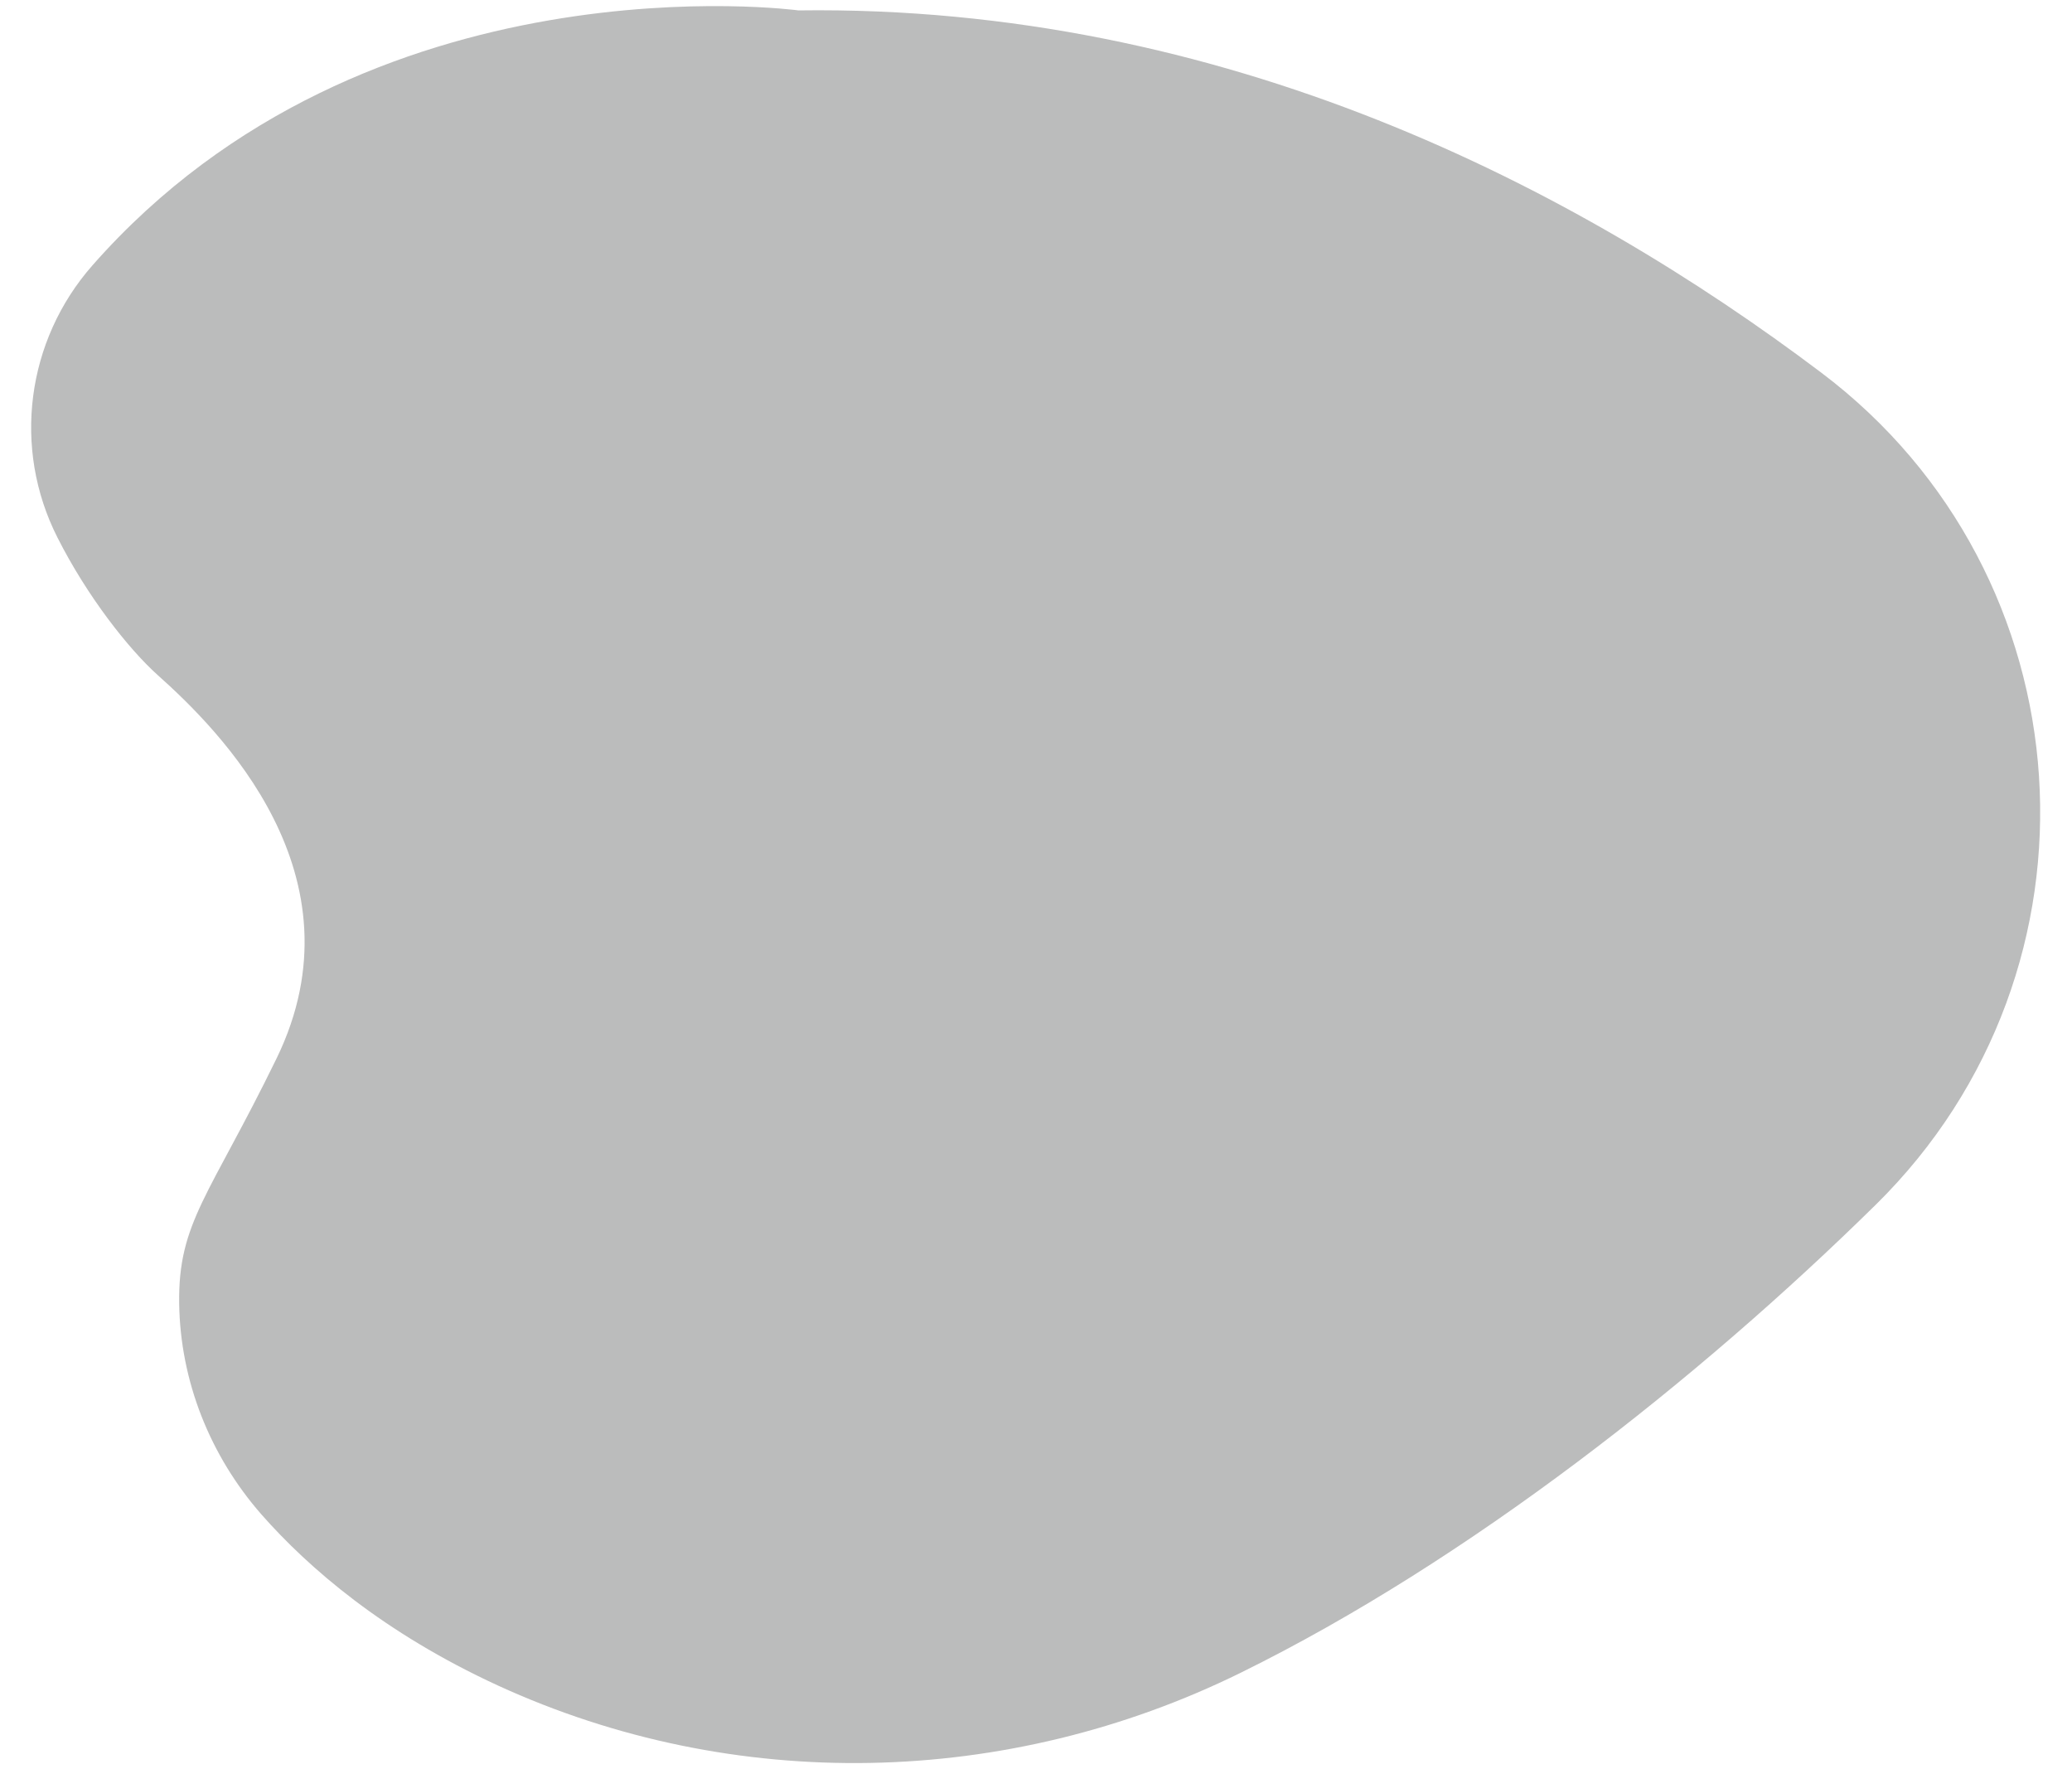
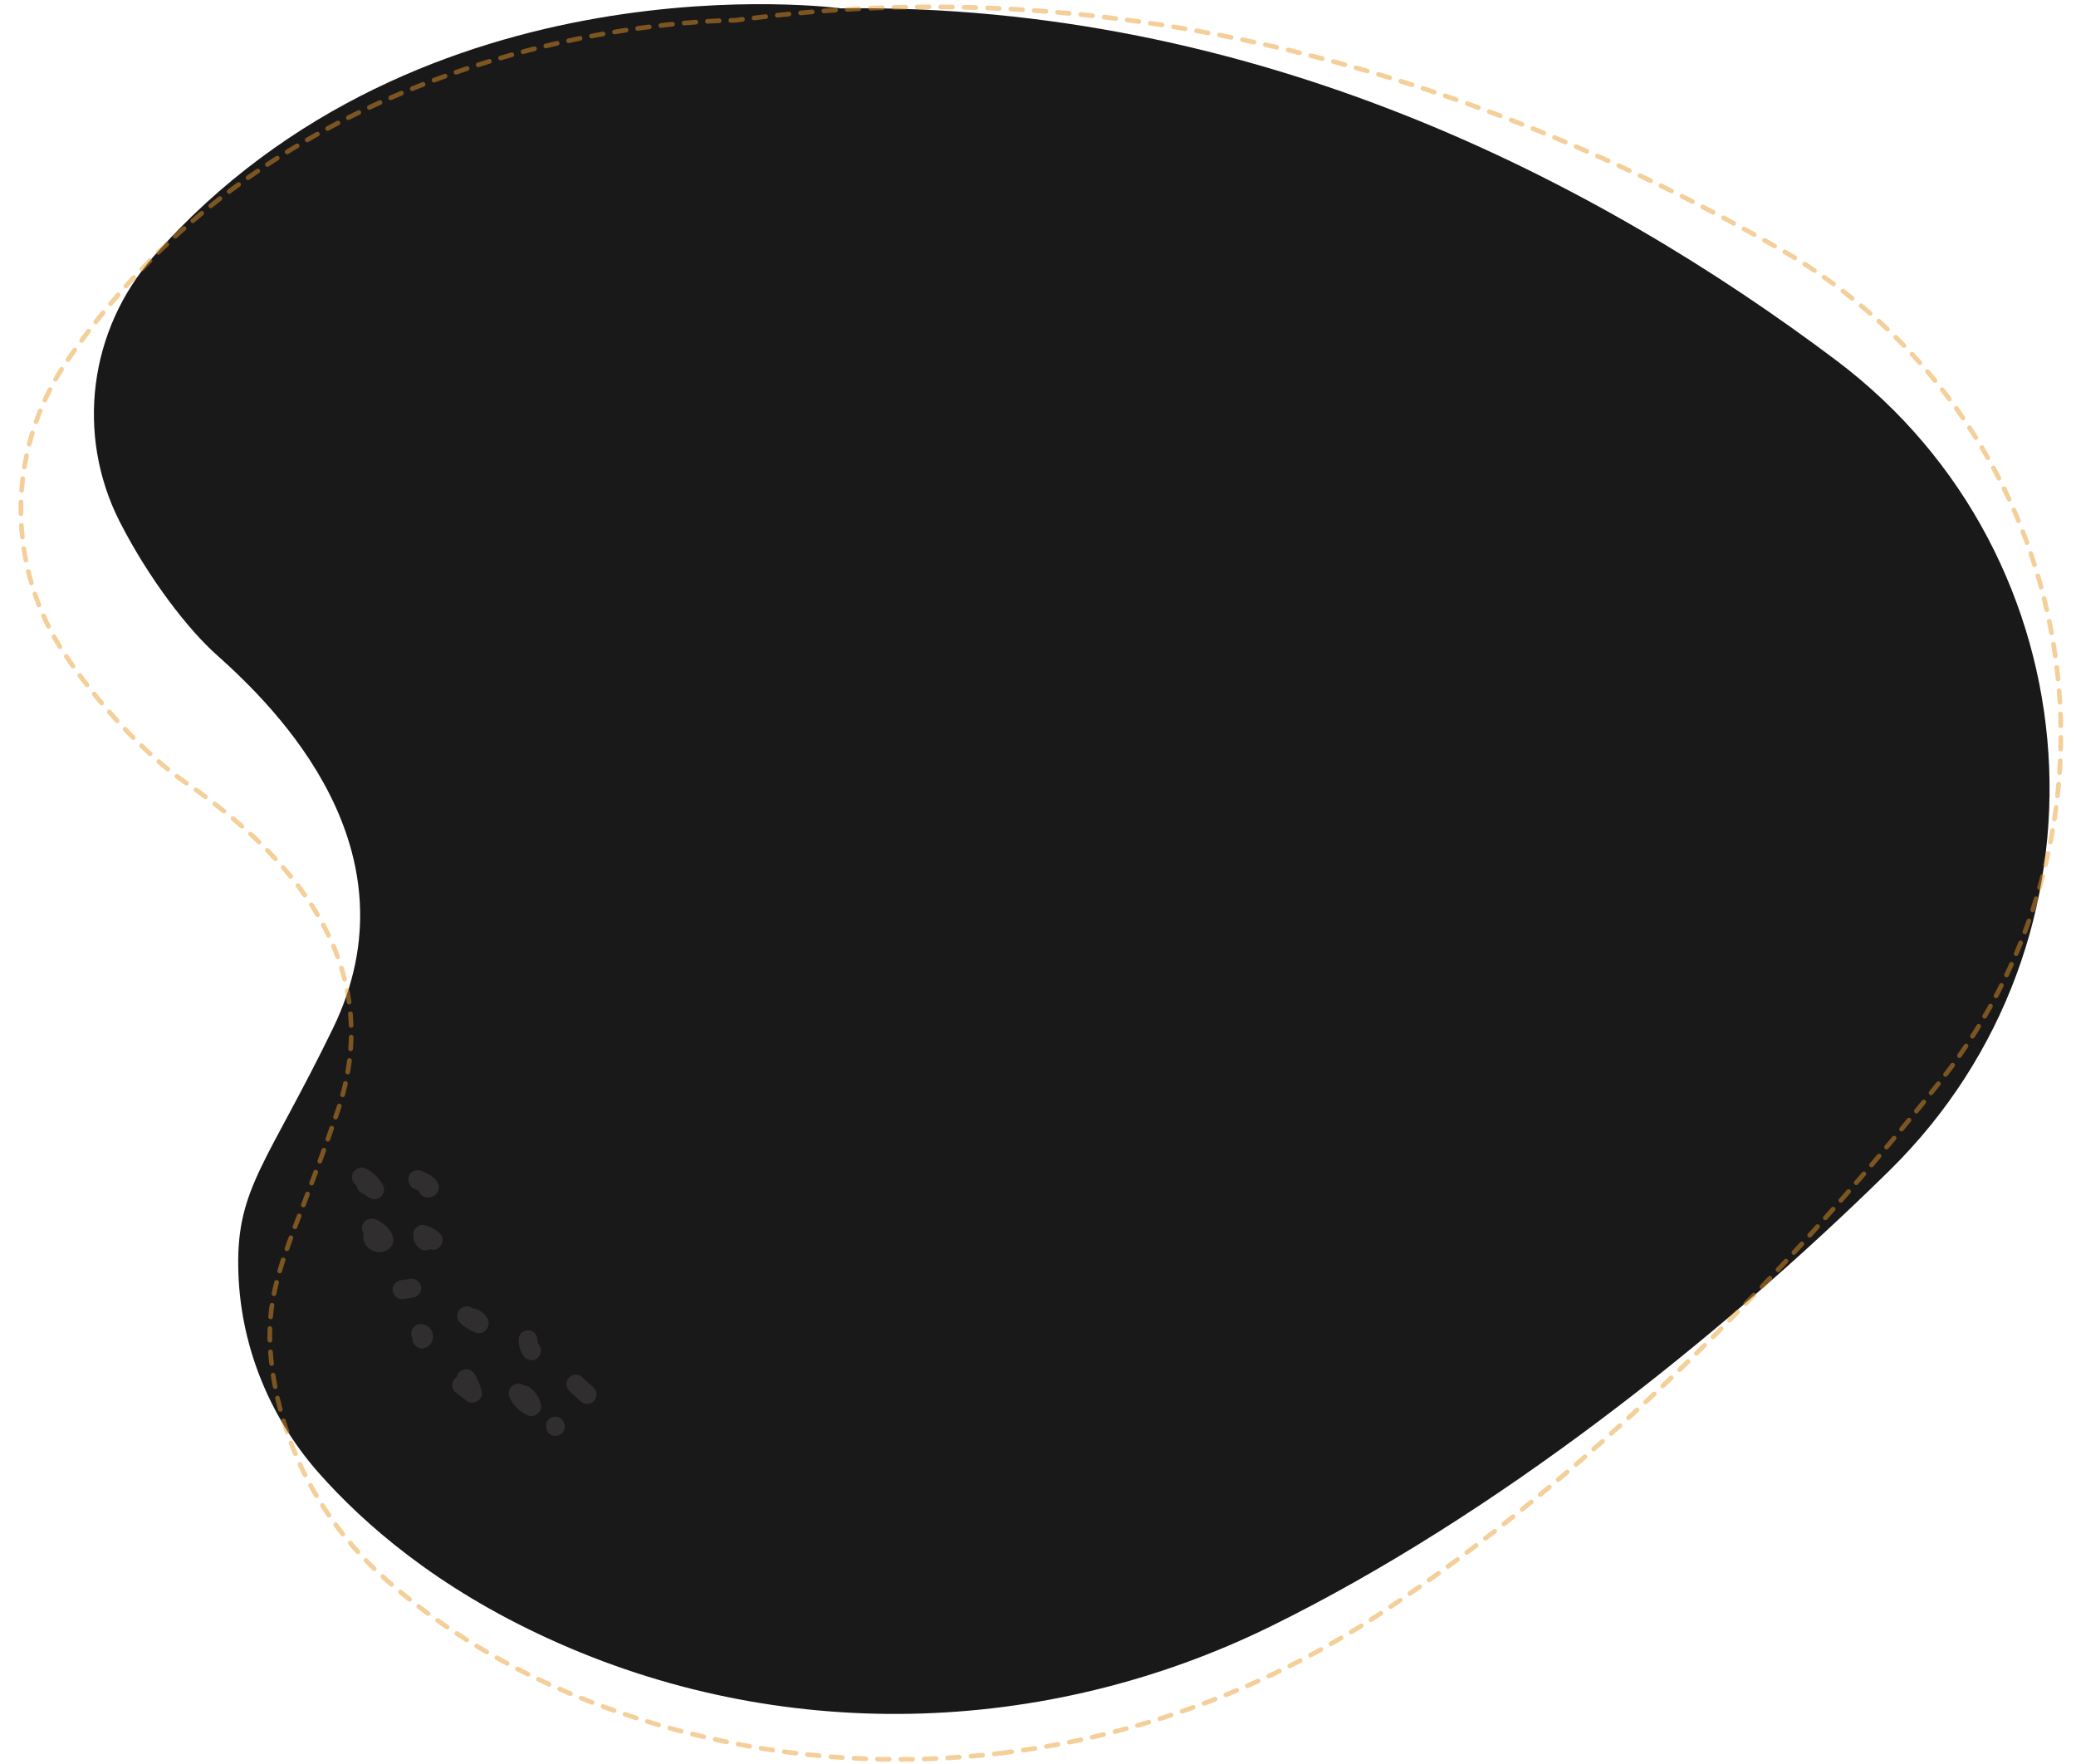
- <svg xmlns="http://www.w3.org/2000/svg" version="1.0" id="Capa_1" x="0px" y="0px" viewBox="0 0 717 612" style="enable-background:new 0 0 717 612;" xml:space="preserve">
+ <svg xmlns="http://www.w3.org/2000/svg" version="1.1" id="Capa_1" x="0px" y="0px" viewBox="0 0 745.9 633.6" style="enable-background:new 0 0 745.9 633.6;" xml:space="preserve">
  <style type="text/css">
- 	.st0{opacity:0.53;fill:#7F8080;}
+ 	.st0{fill:#1A191A;}
+ 	.st1{fill:#302E2F;}
+ 	
+ 		.st2{opacity:0.47;fill:none;stroke:#E99828;stroke-width:1.681;stroke-linecap:round;stroke-linejoin:round;stroke-miterlimit:10;stroke-dasharray:4.202;}
</style>
-   <path class="st0" d="M90.5,524c16.3,18.5,42.2,40.9,81.7,59.1c81.9,37.6,176.4,35.4,257.2-4.4c78.8-38.8,158.2-101.4,219.7-161.9  c82.9-81.6,74-217.9-18.9-287.9C545.6,65.1,423.9,1.6,276.3,3.6c0,0-148.9-20.2-244.3,88.2c-22.9,26-27.8,63.3-12.1,94.2  c10.3,20.4,24.6,38.5,34.6,47.5c21.2,18.9,72.1,69.2,41.2,132.7c-23.2,47.6-34.1,56.6-33.7,84.8C62.4,477.9,72.7,503.7,90.5,524z" />
+   <g>
+     <path class="st0" d="M114.3,528.9c16.5,18.7,42.6,41.4,82.6,59.7c82.8,38,178.3,35.7,260-4.5c79.6-39.2,159.9-102.5,222-163.6   c83.8-82.4,74.8-220.3-19.1-291C574.3,65.2,451.3,1,302.2,3c0,0-150.5-20.4-247,89.1c-23.2,26.3-28.1,64-12.2,95.3   c10.5,20.6,24.8,39,35,48c21.4,19.1,72.8,69.9,41.6,134.1c-23.4,48.1-34.5,57.2-34,85.7C86,482.4,96.4,508.5,114.3,528.9z" />
+     <g>
+       <g>
+         <path class="st1" d="M128.6,426.2C128.8,426.3,129,426.4,128.6,426.2c0.3,0.1,0.5,0.3,0.7,0.4c0.2,0.1,0.3,0.2,0.5,0.4     c0.1,0.1,0.6,0.6,0.2,0.1c0.3,0.3,0.6,0.6,0.8,0.9c0,0.1,0.5,0.8,0.3,0.4c-0.2-0.3,0.2,0.5,0.2,0.4c1.7-1.4,3.4-2.8,5.2-4.2     c-1-0.6-1.9-1.2-2.9-1.9c-1.5-1-3.7-0.8-4.8,0.8c-1,1.5-0.9,3.8,0.8,4.8c1,0.6,1.9,1.2,2.9,1.9c1.2,0.8,3,0.9,4.2-0.1     c1.1-1,1.7-2.7,1-4.1c-1.4-2.8-3.6-4.9-6.5-6.3c-1.6-0.8-3.9,0.3-4.5,1.9C126,423.6,126.9,425.3,128.6,426.2L128.6,426.2z" />
+       </g>
+       <g>
+         <path class="st1" d="M148.9,427.1c0.3,0.1,0.6,0.3,0.9,0.4c0,0,0.5,0.2,0.5,0.2c0-0.1-0.6-0.4,0,0c0.3,0.2,0.6,0.4,0.9,0.5     c0.1,0.1,0.3,0.2,0.4,0.3c0.2,0.1,0.1,0.1-0.1-0.1c-0.6-0.5-0.8-1.2-0.7-2.1c0.2-0.5,0.4-1.1,0.6-1.6c0,0,0,0.1-0.1,0.1     c0.5-0.4,0.9-0.7,1.4-1.1c1,0.1,2,0.2,2.9,0.3c0.4,0.5,0.7,0.9,1.1,1.4c0,0,0-0.1,0-0.1c0.1,0.6,0.2,1.2,0.3,1.8c0,0,0-0.1,0-0.1     c-0.2,0.5-0.4,1.1-0.6,1.6c0,0,0,0,0.1-0.1c0.6-0.6,0.7-1.8,0.6-2.6c-0.1-0.8-0.7-1.8-1.4-2.2c-0.7-0.5-1.7-0.8-2.6-0.6     c-1,0.2-1.6,0.7-2.2,1.4c-0.9,0.9-0.9,2.6-0.4,3.6c0.5,1.1,1.4,1.8,2.5,2c2.5,0.6,5.1-1.5,4.6-4.1c-0.5-2.8-3.8-4.4-6.2-5.4     c-1.7-0.7-3.9,0.2-4.5,1.9C146.4,424.5,147.2,426.4,148.9,427.1L148.9,427.1z" />
+       </g>
+       <g>
+         <path class="st1" d="M132.2,444.3c0.2,0.1,0.5,0.2,0.7,0.3c0.1,0,0.6,0.3,0.3,0.1c-0.4-0.2,0.3,0.2,0.4,0.3     c0.5,0.3-0.1-0.2,0.1,0.1c0.3,0.3,0.6,0.7,0.8,1c-0.2-0.3-0.2-0.3,0,0c0.1,0.3,0.2,0.5,0.3,0.8c0.1-1.1,0.2-2.3,0.4-3.4     c-0.3,0.4,0.1-0.1,0.2-0.2c0.3-0.2,0.6-0.4,0.9-0.4c-0.5,0.1,0.2,0,0.3,0c-0.6,0,0.5,0.2,0.1,0.1c-0.2,0-0.5-0.1-0.1,0     c0.2,0.1,0.3,0.1,0.1,0c-0.1-0.1-0.1-0.1,0.1,0.1c0.1,0.1,0.2,0.2,0.3,0.4c0.1,0.2,0.2,0.3,0.1,0.1c-0.1-0.2-0.1-0.1,0,0.2     c0.1,0.2,0.1,0.5,0.1,0.8c0.1-1.8-1.1-3.7-3-3.8c-1.8-0.1-3.7,1.1-3.8,3c-0.1,2.4,1.1,4.4,3.3,5.5c1.8,0.9,4.2,0.7,5.9-0.6     c4.5-3.6-1.2-9.5-4.9-10.7c-1.7-0.6-3.8,0.1-4.5,1.9C129.6,441.5,130.3,443.7,132.2,444.3L132.2,444.3z" />
+       </g>
+       <g>
+         <path class="st1" d="M158.2,443.3c-1.7-1.7-3.5-2.7-5.9-3.2c-1.7-0.4-3.7,1.3-3.8,3c-0.1,1.8,0.4,3.6,1.7,4.9     c0.7,0.6,1.3,1.1,2.3,1.2c0.8,0.1,1.9-0.2,2.6-0.8c1.3-1.1,1.9-3.5,0.5-4.8c-0.1-0.1-0.2-0.2-0.3-0.3c-0.4-0.4,0.2,0.5,0.1,0.1     c-0.2-0.4,0.1,0.7,0.1,0.3c0-0.3,0-0.8,0,0.2c-1.3,1-2.5,2-3.8,3c0.5,0.1-0.2,0-0.3-0.1c0.1,0.1,0.3,0.1,0.4,0.1     c0.1,0,0.3,0.1,0.4,0.2c0.1,0,0.7,0.3,0.2,0.1c-0.5-0.3,0,0,0.1,0.1c0.1,0.1,0.2,0.2,0.3,0.2c0.1,0.1,0.2,0.2,0.3,0.3     c0.3,0.2-0.6-0.6-0.1-0.1c1.2,1.3,3.4,1.8,4.8,0.5C159,447,159.6,444.7,158.2,443.3L158.2,443.3z" />
+       </g>
+       <g>
+         <path class="st1" d="M145,466.7c1.1-0.2,2.3-0.4,3.4-0.5c1.8-0.3,3.2-2.1,2.9-3.9c-0.4-1.8-2-3.2-3.9-2.9     c-1.1,0.2-2.3,0.4-3.4,0.5c-1.8,0.3-3.2,2.1-2.9,3.9C141.4,465.6,143.1,467,145,466.7L145,466.7z" />
+       </g>
+       <g>
+         <path class="st1" d="M151.7,482.5c-1.2,0.1-2.4-0.5-2.9-1.6c0.2,0.4-0.2-0.9-0.1-0.5c0,0.3,0.1-1,0-0.5c0.2-1.3,1.1-2.1,2.3-2.4     c-0.9,0.2-1.7,0.6-2.2,1.4c-0.5,0.7-0.8,1.7-0.6,2.6c0.3,1.7,2.1,3.3,3.9,2.9c1.3-0.3,2.3-0.9,2.9-2.1c0.5-0.9,0.7-1.9,0.5-2.9     c-0.1-0.8-0.5-1.7-1.1-2.3c-1-1.1-2.2-1.5-3.7-1.4c-1.8,0.1-3.2,2.2-2.9,3.9C148.1,481.6,149.7,482.6,151.7,482.5L151.7,482.5z" />
+       </g>
+       <g>
+         <path class="st1" d="M164.4,496.6c0.8,1.4,1.6,3.1,1.9,4.4c1.8-1.1,3.6-2.2,5.4-3.3c-1.3-1-2.6-1.9-3.8-2.9     c-1.5-1.1-3.7-0.7-4.8,0.8c-1.1,1.5-0.7,3.7,0.8,4.8c1.3,1,2.6,1.9,3.8,2.9c2.2,1.7,6.1-0.4,5.4-3.3c-0.5-2.2-1.3-4.2-2.4-6.1     c-0.9-1.5-2.8-2.6-4.6-1.7C164.6,492.8,163.4,494.9,164.4,496.6L164.4,496.6z" />
+       </g>
+       <g>
+         <path class="st1" d="M168.9,476.8c-0.5,0-0.6,0-0.2,0c0.4,0.1,0.3,0-0.2-0.1C168.6,476.8,168.7,476.9,168.9,476.8     C169.1,477,169.1,477,168.9,476.8c-0.3-0.1-0.3-0.1,0,0.1c0.3,0.2,0.2,0.2-0.1-0.2c0.1,0.1,0.2,0.2,0.3,0.3     c-0.3-0.4-0.3-0.5-0.1-0.2c1.5-1.5,2.9-3.1,4.4-4.6c-0.4-0.1-0.7-0.3-1.1-0.4c-0.2-0.1-0.4-0.1-0.6-0.3c0.1,0.1,0.2,0.1,0.3,0.2     c-0.1-0.1-0.2-0.1-0.3-0.2c-0.7-0.4-1.4-0.9-2-1.5c-1.3-1.2-3.9-0.7-4.8,0.8c-1.1,1.7-0.7,3.5,0.8,4.8c1.5,1.4,3.3,2.4,5.2,3.1     c1.3,0.5,2.8,0.2,3.7-0.9c0.9-1,1.3-2.5,0.7-3.8c-1.4-2.9-4.2-4.3-7.4-4.1c-1.8,0.1-3.2,2.2-2.9,3.9     C165.3,475.9,167,477,168.9,476.8L168.9,476.8z" />
+       </g>
+       <g>
+         <path class="st1" d="M185.9,503.8c0.3,0.2,0.6,0.4,0.8,0.6c-0.4-0.4,0.3,0.4,0.4,0.5c0.1,0.2,0.1,0.2,0-0.1     c0.1,0.1,0.2,0.3,0.2,0.4c0.1,0.1,0.1,0.3,0.2,0.5c-0.1-0.4-0.1-0.3,0,0.1c1.6-1.2,3.1-2.5,4.7-3.7c-0.2-0.1-0.4-0.2-0.6-0.3     c0.5,0.3-0.1-0.1-0.2-0.2c-0.2-0.1-0.4-0.3-0.5-0.4c-0.1-0.1-0.6-0.6-0.2-0.2c-0.3-0.3-0.6-0.7-0.8-1c-0.4-0.5,0,0.1-0.1-0.2     c-0.1-0.2-0.2-0.5-0.4-0.7c-0.7-1.6-2.9-2.6-4.6-1.7c-1.7,0.8-2.5,2.8-1.7,4.6c1.3,3,3.7,5.2,6.6,6.5c2.3,1,5.2-1.2,4.7-3.7     c-0.5-2.6-2-5-4.3-6.5c-1.5-1-3.7-0.9-4.8,0.8C184.2,500.5,184.3,502.8,185.9,503.8L185.9,503.8z" />
+       </g>
+       <g>
+         <path class="st1" d="M200.1,515.8c4.4-0.7,3.3-7.5-1.1-6.8C194.6,509.7,195.7,516.5,200.1,515.8L200.1,515.8z" />
+       </g>
+       <g>
+         <path class="st1" d="M204.9,500.1c1.3,1.2,2.7,2.4,4,3.6c1.4,1.2,3.8,0.7,4.8-0.8c1.1-1.7,0.7-3.5-0.8-4.8     c-1.3-1.2-2.7-2.4-4-3.6c-1.4-1.2-3.8-0.7-4.8,0.8C203,497,203.5,498.8,204.9,500.1L204.9,500.1z" />
+       </g>
+       <g>
+         <path class="st1" d="M186.4,480.8c-0.2,2.4,0.5,4.7,1.9,6.6c1.1,1.4,3.5,1.7,4.8,0.5c1.4-1.3,1.7-3.3,0.5-4.8     c-0.1-0.1-0.2-0.3-0.3-0.4c0.1,0.1,0.1,0.2,0.2,0.3c-0.1-0.1-0.4-1.1-0.3-0.6c0.2,0.5,0-0.4-0.1-0.5c0-0.3,0-0.2,0,0.3     c0-0.2,0-0.4,0-0.5c0.1-1.8-1.1-3.7-3-3.8C188.4,477.7,186.6,478.9,186.4,480.8L186.4,480.8z" />
+       </g>
+     </g>
+     <path class="st2" d="M361.4,629.6c-44.4,5.6-88.3,1.6-130.6-11.7c-36.3-11.4-67.4-28.5-92.4-50.7c-22.1-19.6-36.5-46.1-40.5-74.8   c-3.2-22.4,1.8-35.4,10.9-59c3.4-9,7.7-20.1,12.5-34.2c14.7-43.2-3.7-83-54.8-118.2c-10.5-7.2-28-23.5-42.9-45.5   C13,220,7.5,201.7,7.5,182.8c0.1-18.8,5.7-37.1,16.3-52.7C50.9,90.4,87.9,59.4,134,38c38.8-18,76.1-25.5,100.5-28.5   c16.1-2,26.9-2.2,29.7-2.2c2.1-0.3,4.2-0.6,6.4-0.8C337.7-2,406.8,3,475.7,21.2c55.1,14.5,110.2,37.5,163.9,68.3   c50.7,29.1,86.1,78.7,97.2,136.2c11.1,57.5-3.3,116.8-39.6,162.7C661,434.1,586.6,520,495.3,580.1   C455.1,606.5,408.8,623.7,361.4,629.6C361.4,629.6,361.4,629.6,361.4,629.6z" />
+   </g>
</svg>
